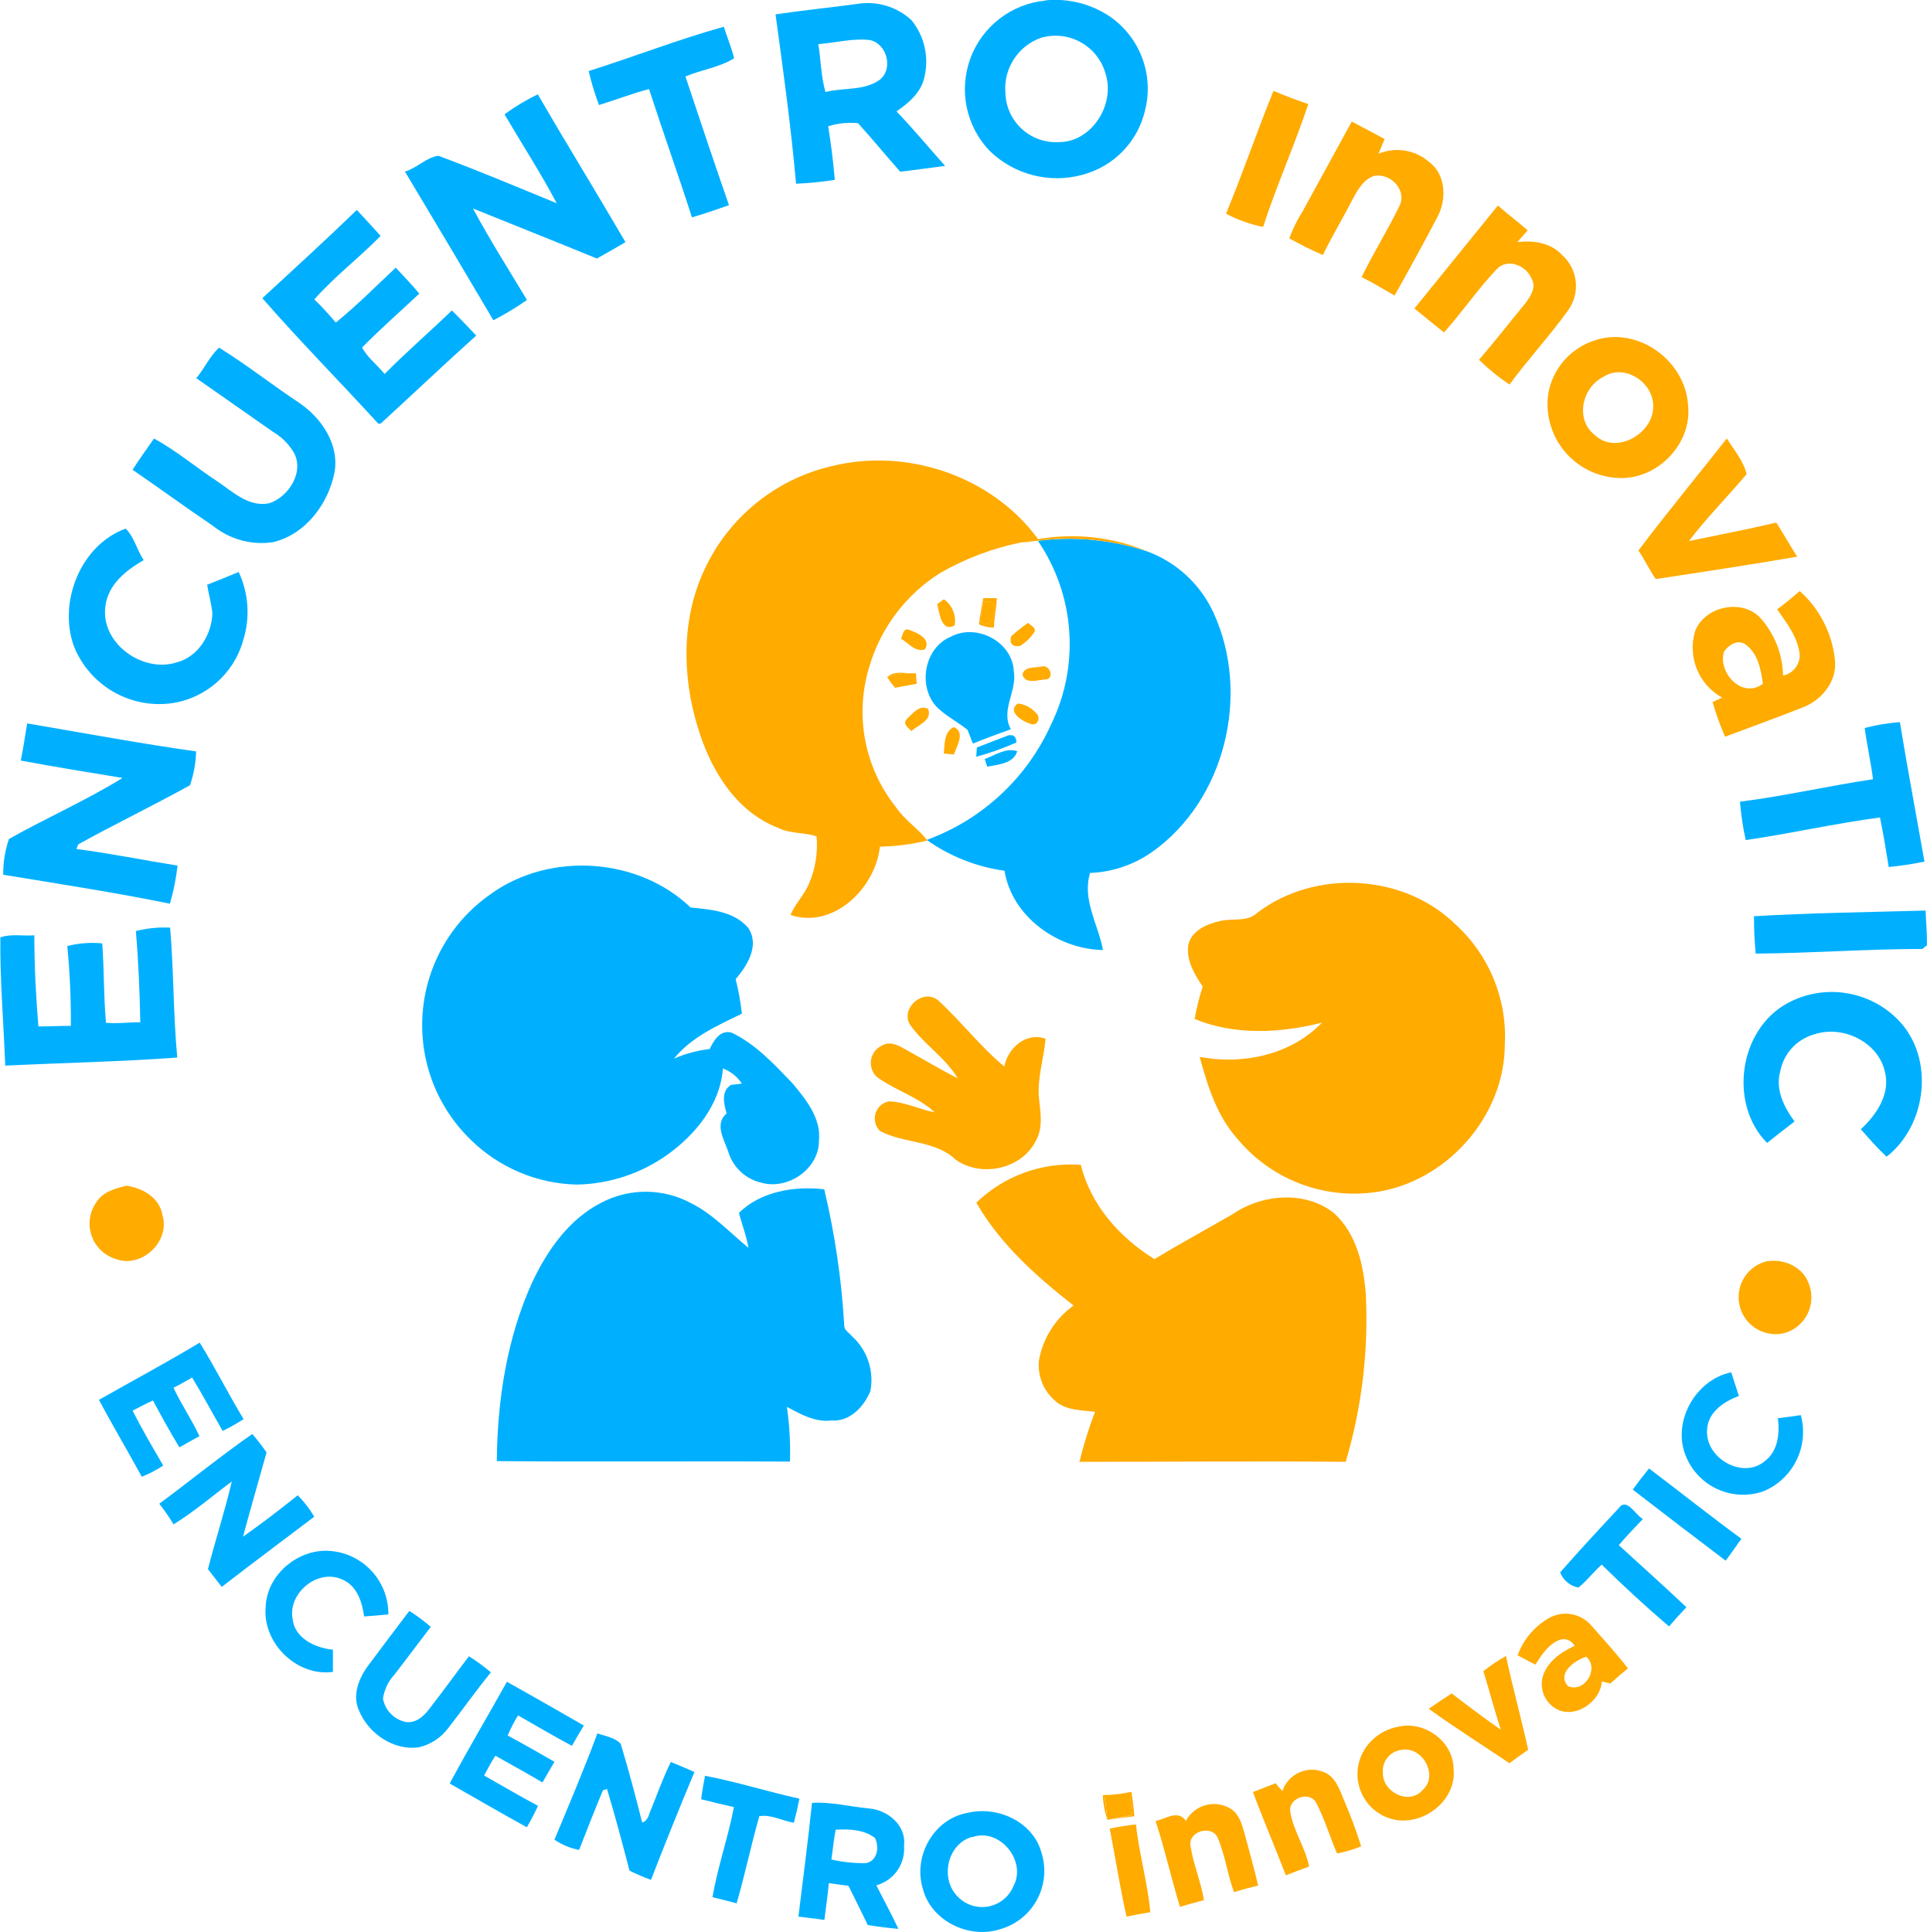
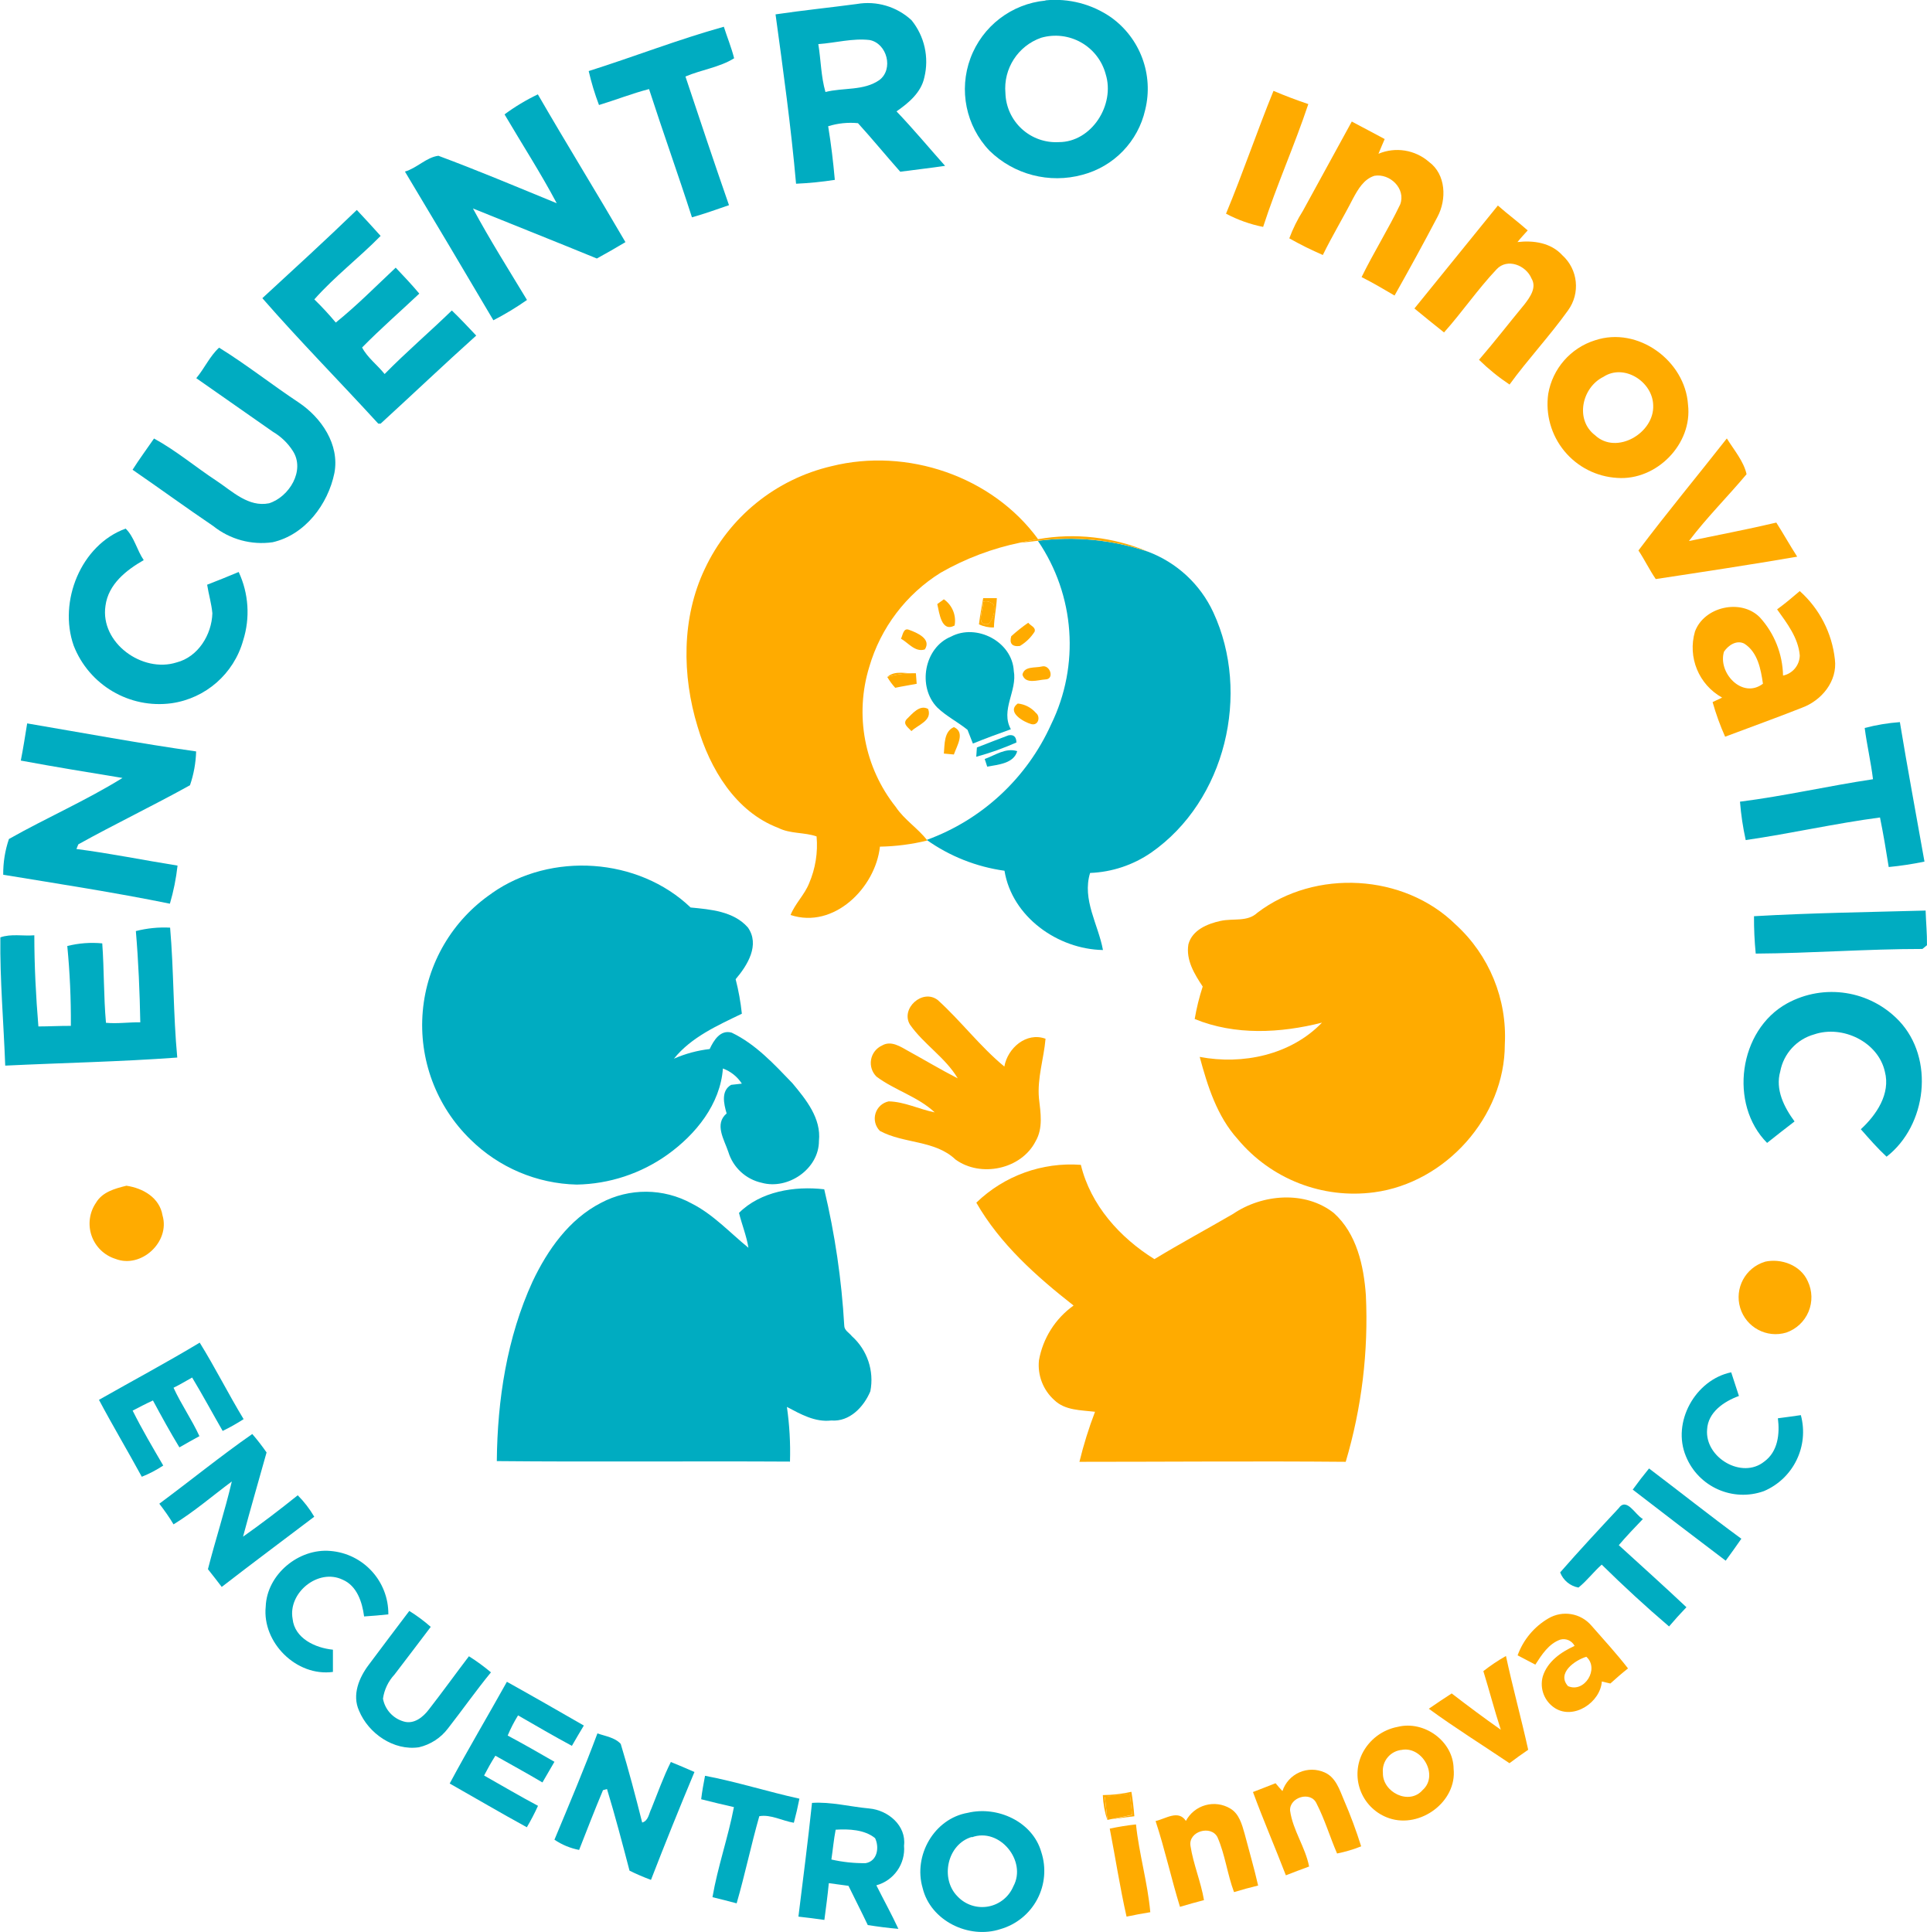
<svg xmlns="http://www.w3.org/2000/svg" viewBox="0 0 269.49 270.25">
  <defs>
-     <style>.cls-1{fill:#00b0ff;}.cls-2{fill:#ffab00;}</style>
+     <style>.cls-1{fill:#00acc1;}.cls-2{fill:#ffab00;}</style>
  </defs>
  <g id="Layer_2" data-name="Layer 2">
    <g id="Layer_1-2" data-name="Layer 1">
      <path class="cls-1" d="M146.21.05a13.7,13.7,0,0,1,9.18,2.38,12.28,12.28,0,0,1,4.77,12.92,12.17,12.17,0,0,1-8.78,9.1,13.49,13.49,0,0,1-13-3.37,12.46,12.46,0,0,1,7.83-21Zm-.6,5.23a7.5,7.5,0,0,0-5,7.75,7.07,7.07,0,0,0,7.47,6.85c4.61,0,7.89-5.25,6.55-9.51A7.26,7.26,0,0,0,145.61,5.28Z" />
      <path class="cls-1" d="M119.82.56a9,9,0,0,1,7.66,2.27,9.22,9.22,0,0,1,1.79,8c-.45,2.12-2.2,3.57-3.89,4.75,2.35,2.46,4.53,5.08,6.79,7.62-2.09.31-4.18.54-6.27.82-2-2.25-3.89-4.57-5.91-6.79a10.53,10.53,0,0,0-4.17.43c.41,2.48.71,5,.93,7.5a49.37,49.37,0,0,1-5.42.54c-.7-7.92-1.79-15.81-2.87-23.69C112.24,1.45,116,1.07,119.82.56Zm-5.38,5.6c.37,2.24.37,4.53,1,6.71,2.48-.64,5.37-.14,7.55-1.68,2-1.52,1.07-5.11-1.36-5.59C119.24,5.32,116.85,6,114.44,6.17Z" />
      <path class="cls-1" d="M82.33,9.94c6.33-2,12.51-4.42,18.9-6.2.47,1.48,1.06,2.91,1.44,4.41-2,1.26-4.59,1.61-6.81,2.55,2,6,4,12,6.09,18-1.72.59-3.43,1.21-5.18,1.7-1.93-6-4.06-11.94-6-17.94-2.36.61-4.63,1.51-7,2.23A36.43,36.43,0,0,1,82.33,9.94Z" />
      <path class="cls-1" d="M70.56,16a28.29,28.29,0,0,1,4.66-2.8c4,6.92,8.22,13.75,12.25,20.67-1.33.79-2.66,1.56-4,2.29-5.77-2.37-11.56-4.66-17.33-7,2.35,4.36,5,8.56,7.56,12.8A40.94,40.94,0,0,1,69,44.8Q62.85,34.37,56.63,24c1.67-.48,3-2,4.68-2.21,5.57,2.07,11.06,4.39,16.55,6.64C75.61,24.19,73,20.15,70.56,16Z" />
      <path class="cls-1" d="M36.69,41.71c4.43-4.08,8.88-8.15,13.21-12.34C51,30.54,52.12,31.76,53.23,33c-3,3.06-6.43,5.67-9.27,8.88a42.12,42.12,0,0,1,3,3.24c2.95-2.38,5.62-5.09,8.38-7.68,1.13,1.19,2.25,2.38,3.3,3.63-2.67,2.52-5.45,4.94-8,7.54.76,1.44,2.14,2.44,3.15,3.71,3-3.06,6.3-5.88,9.4-8.89,1.18,1.13,2.29,2.33,3.41,3.51C62.08,51,57.69,55.18,53.23,59.26H52.9C47.53,53.38,41.92,47.71,36.69,41.71Z" />
      <path class="cls-1" d="M27.45,52.9c1.14-1.36,1.89-3.08,3.19-4.27C34.47,51,38,53.8,41.77,56.3c3.18,2.13,5.74,5.87,5,9.85-.89,4.4-4.12,8.68-8.65,9.7a10.83,10.83,0,0,1-8.29-2.26C26,71,22.31,68.3,18.54,65.71c.94-1.49,2-2.91,3-4.37,3.1,1.69,5.82,4,8.76,5.93,2.2,1.46,4.45,3.71,7.33,3.13,2.81-.89,5.08-4.58,3.33-7.31a8.25,8.25,0,0,0-2.79-2.69Z" />
      <path class="cls-1" d="M10.3,90.3c-2.16-6.16,1-14.07,7.27-16.36,1.2,1.16,1.57,3,2.53,4.41-2.46,1.41-4.95,3.37-5.35,6.39-.77,5.18,5.16,9.45,9.95,7.92,3-.77,4.91-3.87,5-6.87-.12-1.35-.52-2.65-.73-4,1.48-.57,2.95-1.17,4.41-1.78A13.21,13.21,0,0,1,34,89.6a12.19,12.19,0,0,1-10,8.77A12.84,12.84,0,0,1,10.3,90.3Z" />
      <path class="cls-1" d="M145.15,75.65a34.48,34.48,0,0,1,15.34,1.5,16.46,16.46,0,0,1,9.2,8.52C174.94,97,171.41,112,161,119.26a16.18,16.18,0,0,1-8.55,2.85c-1.15,3.74,1.15,7.21,1.8,10.78-6.32-.11-12.72-4.64-13.77-11.09a24.67,24.67,0,0,1-10.88-4.31A30.56,30.56,0,0,0,147,101.33,25.63,25.63,0,0,0,145.15,75.65Z" />
      <path class="cls-1" d="M133,89.05c3.56-1.89,8.56.7,8.78,4.8.51,2.8-1.9,5.45-.41,8.16-1.78.63-3.56,1.29-5.31,2-.25-.64-.51-1.28-.75-1.92-1.37-1.11-3-1.92-4.25-3.14C128.28,96.07,129.23,90.59,133,89.05Z" />
      <path class="cls-1" d="M260.78,101.83a27.12,27.12,0,0,1,4.92-.82c1.07,6.51,2.29,13,3.44,19.51a45.9,45.9,0,0,1-5,.76c-.37-2.32-.75-4.63-1.22-6.93-6.29.83-12.5,2.25-18.78,3.16a39.27,39.27,0,0,1-.8-5.37c6.24-.79,12.38-2.21,18.6-3.14C261.65,106.59,261.09,104.23,260.78,101.83Z" />
      <path class="cls-1" d="M3.8,101.19c7.87,1.34,15.73,2.8,23.63,3.92a16.06,16.06,0,0,1-.86,4.73c-5.15,2.86-10.47,5.41-15.62,8.27l-.26.65c4.74.61,9.42,1.57,14.14,2.32a30.92,30.92,0,0,1-1.07,5.33C16,124.83,8.23,123.64.45,122.36a15,15,0,0,1,.8-5C6.48,114.4,12,112,17.13,108.82c-4.75-.78-9.49-1.55-14.22-2.43C3.25,104.66,3.52,102.92,3.8,101.19Z" />
      <path class="cls-1" d="M136.62,104.56c1.46-.59,2.94-1.13,4.41-1.7q1.09-.21,1.12,1a41.08,41.08,0,0,1-5.62,2C136.55,105.58,136.59,104.9,136.62,104.56Z" />
      <path class="cls-1" d="M137.71,106.17c1.47-.52,2.92-1.61,4.55-1.1-.48,1.74-2.7,1.89-4.2,2.17C138,107,137.8,106.44,137.71,106.17Z" />
      <path class="cls-1" d="M68.79,124.94c8.27-5.81,20.48-5,27.79,2,2.78.27,6,.52,8,2.78,1.74,2.44-.05,5.32-1.7,7.25a33.2,33.2,0,0,1,.87,4.83c-3.41,1.65-7.07,3.27-9.5,6.29a17.35,17.35,0,0,1,5-1.35c.56-1.21,1.5-2.75,3.08-2.29,3.36,1.61,5.94,4.42,8.49,7.07,1.9,2.28,4.05,4.91,3.71,8.08,0,3.91-4.32,6.87-8,5.85a6.29,6.29,0,0,1-4.67-4.31c-.57-1.72-2-3.9-.24-5.39-.39-1.33-.82-3.16.63-4l1.5-.17a5.38,5.38,0,0,0-2.65-2.12c-.37,5-3.79,9.22-7.76,12.06a22.51,22.51,0,0,1-12.69,4.18,21.88,21.88,0,0,1-14.84-6.29,22.32,22.32,0,0,1,3-34.47Z" />
      <path class="cls-1" d="M245.3,128.16c8-.46,16-.57,24-.79.05,1.62.21,3.23.19,4.85l-.64.52c-7.78,0-15.53.6-23.31.65A49.93,49.93,0,0,1,245.3,128.16Z" />
      <path class="cls-1" d="M19,130.24a15.91,15.91,0,0,1,4.79-.48c.52,6,.43,12.12,1,18.17-8,.59-16,.74-24.06,1.13-.22-6-.75-12-.68-17.94,1.49-.53,3.18-.16,4.75-.29,0,4.26.22,8.51.57,12.75,1.51,0,3-.09,4.54-.08a107.33,107.33,0,0,0-.5-11.17,14.32,14.32,0,0,1,4.89-.37c.27,3.7.19,7.41.52,11.11,1.59.15,3.2-.09,4.8-.07C19.54,138.75,19.36,134.49,19,130.24Z" />
      <path class="cls-1" d="M249.92,140.36a13,13,0,0,1,15.67,2.44c5,5.29,3.88,14.63-1.75,19-1.29-1.2-2.44-2.52-3.6-3.84,2.17-2,4.18-4.95,3.36-8.06-.94-4.18-5.94-6.55-9.88-5.21a6.65,6.65,0,0,0-4.75,5.18c-.72,2.53.53,5,2,7-1.3,1-2.59,2-3.84,3C241.76,154.47,243.14,144.1,249.92,140.36Z" />
      <path class="cls-1" d="M103.35,169.66c3-3,7.77-3.79,11.92-3.3a109,109,0,0,1,2.8,19.07c0,.67.7,1,1.06,1.47a8.23,8.23,0,0,1,2.59,7.71c-.91,2.18-2.9,4.3-5.46,4.09-2.27.27-4.28-.88-6.21-1.9a44.31,44.31,0,0,1,.43,7.65c-13.66-.08-27.34.06-41-.07.08-8.57,1.41-17.28,5-25.12,2.1-4.43,5.11-8.71,9.56-11a13.37,13.37,0,0,1,12.68.08c3,1.51,5.35,4.08,7.95,6.2C104.4,172.86,103.75,171.29,103.35,169.66Z" />
      <path class="cls-1" d="M13.84,195.81c4.7-2.67,9.47-5.22,14.09-8,2.17,3.5,4,7.17,6.14,10.7a27,27,0,0,1-2.93,1.65c-1.43-2.48-2.78-5-4.27-7.47-.86.48-1.72,1-2.6,1.43,1.07,2.33,2.55,4.44,3.62,6.77q-1.41.77-2.8,1.57c-1.3-2.14-2.51-4.35-3.7-6.56-1,.46-1.9.93-2.84,1.42,1.31,2.62,2.8,5.15,4.28,7.68a16.27,16.27,0,0,1-3,1.57C17.86,202.95,15.76,199.43,13.84,195.81Z" />
      <path class="cls-1" d="M235.78,203.71c-2-4.77,1.31-10.71,6.33-11.75.36,1.1.71,2.21,1.08,3.31-2.08.76-4.33,2.26-4.45,4.7-.33,3.93,4.89,7,8,4.47,1.91-1.39,2.18-3.88,1.9-6.05,1.07-.13,2.13-.29,3.21-.44a9,9,0,0,1-5.17,10.63A8.63,8.63,0,0,1,235.78,203.71Z" />
      <path class="cls-1" d="M22.28,210.34c4.36-3.23,8.58-6.67,13-9.75a30.13,30.13,0,0,1,2,2.58c-1.09,3.92-2.24,7.84-3.29,11.78,2.61-1.84,5.16-3.79,7.65-5.79a15.16,15.16,0,0,1,2.31,3c-4.31,3.27-8.66,6.5-12.94,9.82-.64-.84-1.28-1.66-1.93-2.48,1.05-4.11,2.37-8.14,3.34-12.27-2.69,2-5.28,4.24-8.15,6C23.68,212.23,23,211.28,22.28,210.34Z" />
      <path class="cls-1" d="M230.62,205.41c4.31,3.26,8.54,6.63,12.91,9.83-.7,1-1.44,2.06-2.19,3.07-4.34-3.29-8.67-6.59-13-9.94C229.08,207.35,229.83,206.37,230.62,205.41Z" />
      <path class="cls-1" d="M226.35,211c1.15-1.65,2.34.93,3.41,1.48-1.15,1.2-2.3,2.4-3.37,3.66,3.16,2.88,6.34,5.74,9.46,8.68-.84.87-1.65,1.77-2.43,2.69-3.24-2.76-6.38-5.66-9.42-8.65-1.13,1-2.06,2.26-3.25,3.21a3.39,3.39,0,0,1-2.56-2.12C220.85,216.9,223.61,213.94,226.35,211Z" />
      <path class="cls-1" d="M37.16,224.74c.16-4.5,4.61-8.19,9.05-7.79a8.81,8.81,0,0,1,8.1,8.87c-1.13.13-2.26.21-3.39.29-.26-2-1-4.29-3-5.14-3.41-1.64-7.66,1.82-7,5.47.28,2.75,3.19,4.08,5.64,4.32,0,1,0,2.07,0,3.11C41.44,234.56,36.65,229.74,37.16,224.74Z" />
      <path class="cls-1" d="M57.24,225.34a22,22,0,0,1,3,2.23c-1.69,2.22-3.37,4.46-5.07,6.67a6.23,6.23,0,0,0-1.61,3.37,4.08,4.08,0,0,0,2.89,3.19c1.43.44,2.73-.61,3.53-1.68,1.91-2.45,3.74-5,5.6-7.44a27.24,27.24,0,0,1,3.08,2.25c-2.09,2.55-4,5.27-6,7.83a7.11,7.11,0,0,1-4.07,2.65c-3.52.52-7.06-1.92-8.38-5.12-1-2.21,0-4.62,1.37-6.43C53.45,230.34,55.35,227.85,57.24,225.34Z" />
      <path class="cls-1" d="M62.89,249.48c2.57-4.8,5.35-9.47,8-14.23,3.59,2,7.18,4.06,10.76,6.12q-.85,1.41-1.67,2.84c-2.54-1.36-5-2.81-7.53-4.26A20.43,20.43,0,0,0,71,242.77c2.2,1.18,4.38,2.42,6.54,3.67l-1.68,2.89c-2.17-1.29-4.39-2.5-6.58-3.74-.57.9-1.09,1.83-1.58,2.77,2.51,1.42,5,2.89,7.54,4.24a32.89,32.89,0,0,1-1.56,3C70,253.59,66.48,251.51,62.89,249.48Z" />
      <path class="cls-1" d="M83.55,242.47c1.11.39,2.45.57,3.26,1.47,1.1,3.62,2.07,7.3,3,11,.88-.25.93-1.25,1.28-1.93.89-2.19,1.67-4.43,2.73-6.54,1.1.45,2.21.91,3.3,1.4-2.09,5-4.11,10-6.08,15.09a30.41,30.41,0,0,1-3-1.29c-1-3.81-2-7.64-3.15-11.42l-.56.16c-1.16,2.76-2.24,5.56-3.34,8.36a9.3,9.3,0,0,1-3.45-1.43C79.61,252.38,81.69,247.46,83.55,242.47Z" />
      <path class="cls-1" d="M98.6,248.4c4.45.84,8.77,2.23,13.2,3.2-.22,1.13-.48,2.25-.78,3.37-1.6-.26-3.22-1.2-4.83-.92-1.14,4-2,8.15-3.17,12.19-1.13-.3-2.25-.59-3.38-.86.73-4.25,2.19-8.36,3-12.6-1.54-.34-3.06-.72-4.58-1.1C98.19,250.58,98.39,249.49,98.6,248.4Z" />
      <path class="cls-1" d="M113.56,252.19c2.63-.18,5.34.54,8,.78s5.21,2.41,4.87,5.2a5.29,5.29,0,0,1-3.87,5.55c1,2,2.11,4,3.08,6.09-1.44-.12-2.86-.31-4.28-.53-.87-1.84-1.81-3.66-2.7-5.49l-2.75-.37c-.16,1.72-.4,3.43-.62,5.14q-1.82-.26-3.63-.46C112.31,262.82,113,257.51,113.56,252.19Zm3.31,3.74c-.27,1.38-.39,2.79-.6,4.18a20.28,20.28,0,0,0,4.8.51c1.64-.29,1.93-2.22,1.31-3.5C120.9,255.91,118.68,255.83,116.88,255.94Z" />
      <path class="cls-1" d="M135.34,253.58c4.14-1,9.06,1.22,10.28,5.47a8.47,8.47,0,0,1-5.72,10.8c-4.39,1.44-9.77-1.16-10.87-5.76C127.7,259.57,130.63,254.39,135.34,253.58Zm.58,3.37c-3.45,1-4.49,5.84-2,8.33a4.73,4.73,0,0,0,7.8-1.42C143.65,260.32,139.79,255.58,135.92,257Z" />
      <path class="cls-2" d="M178.1,12.71c1.59.68,3.22,1.29,4.87,1.85-1.93,5.79-4.44,11.37-6.32,17.18a19,19,0,0,1-5.19-1.85C173.82,24.22,175.78,18.4,178.1,12.71Z" />
      <path class="cls-2" d="M189.05,17l4.6,2.45c-.3.68-.58,1.37-.87,2.06a6.76,6.76,0,0,1,7.06,1.13c2.39,1.75,2.5,5.26,1.19,7.7-1.94,3.7-3.95,7.36-6,11-1.52-.89-3-1.77-4.61-2.58,1.69-3.45,3.74-6.71,5.4-10.17.82-2.2-1.44-4.37-3.6-4-1.49.46-2.3,1.89-3,3.18-1.36,2.66-2.91,5.22-4.22,7.9a49.25,49.25,0,0,1-4.69-2.33,20.74,20.74,0,0,1,1.91-3.86Q185.64,23.23,189.05,17Z" />
      <path class="cls-2" d="M197.81,43.15q5.83-7.2,11.67-14.4c1.36,1.2,2.81,2.27,4.17,3.48-.48.54-1,1.08-1.43,1.63,2.24-.26,4.68.09,6.27,1.84a5.8,5.8,0,0,1,.8,7.72c-2.56,3.58-5.59,6.81-8.18,10.37a29.66,29.66,0,0,1-4.27-3.46c2.18-2.52,4.21-5.16,6.34-7.73.77-1,1.78-2.37,1-3.65-.75-1.83-3.38-2.9-4.88-1.28-2.63,2.78-4.82,6-7.35,8.83C200.56,45.4,199.18,44.28,197.81,43.15Z" />
      <path class="cls-2" d="M223.07,47.6c6-2,12.6,2.87,13,9,.66,5.51-4.41,10.65-9.9,10.25a10.34,10.34,0,0,1-9.65-11.75A9.54,9.54,0,0,1,223.07,47.6Zm1.16,5.12c-3,1.48-4,6-1.16,8.16,3,2.82,8.33-.32,8.13-4.21C231.12,53.39,227.12,50.81,224.23,52.72Z" />
      <path class="cls-2" d="M241.5,61.33c1,1.62,2.35,3.17,2.76,5-2.64,3.15-5.58,6.07-8.06,9.35,4.07-.85,8.16-1.62,12.22-2.58,1,1.57,1.91,3.2,2.92,4.77C244.75,79,238.16,80,231.56,81c-.88-1.28-1.55-2.69-2.42-4C233.13,71.7,237.39,66.57,241.5,61.33Z" />
      <path class="cls-2" d="M116.29,65.21c10.53-2.63,22.45,1.38,28.89,10.21-.82.14-1.64.27-2.44.47a37.82,37.82,0,0,0-11.17,4.21,23.15,23.15,0,0,0-10,13.18,21.39,21.39,0,0,0,3.7,19.59c1.21,1.82,3.13,3,4.42,4.7a30,30,0,0,1-6.63.86c-.63,5.77-6.46,11.56-12.5,9.56.64-1.6,1.95-2.82,2.59-4.42A13.54,13.54,0,0,0,114.2,117c-1.69-.6-3.67-.34-5.35-1.19-6-2.28-9.55-8.27-11.29-14.16-2.19-7.16-2.25-15.23,1-22.06A26.11,26.11,0,0,1,116.29,65.21Z" />
      <path class="cls-2" d="M248.53,85.24c1.1-.8,2.14-1.68,3.17-2.56a15,15,0,0,1,4.91,9.55C257,95.29,254.74,98,252,99c-3.56,1.41-7.16,2.7-10.74,4.05a35.55,35.55,0,0,1-1.75-4.84l1.33-.63a8,8,0,0,1-3.8-9.23c1.27-3.49,6.44-4.66,9.07-2a12.45,12.45,0,0,1,3.25,8.15,2.93,2.93,0,0,0,2.34-2.82C251.49,89.21,249.92,87.19,248.53,85.24Zm-7.43,5.92c-.89,2.95,2.57,6.67,5.45,4.48-.29-2-.72-4.41-2.61-5.61C242.85,89.48,241.7,90.27,241.1,91.16Z" />
      <path class="cls-2" d="M131.08,84.5l.92-.67a3.64,3.64,0,0,1,1.5,3.67C131.66,88.48,131.37,85.76,131.08,84.5Z" />
      <path class="cls-2" d="M137.51,84.16a1.42,1.42,0,0,1,1.48.47,3,3,0,0,1-.75,2.65C136.34,87.7,137.57,85.11,137.51,84.16Z" />
      <path class="cls-2" d="M141.42,89a23.07,23.07,0,0,1,2.38-1.89c.29.4,1.1.63.89,1.25a6.15,6.15,0,0,1-2.06,2C141.54,90.5,141.14,90,141.42,89Z" />
      <path class="cls-2" d="M126,89.34c.26-.47.32-1.57,1.13-1.24,1.11.4,3.17,1.27,2.21,2.74C128,91.29,127,89.89,126,89.34Z" />
      <path class="cls-2" d="M145.7,93.23c1.15-.32,1.83,1.78.5,1.81-1.06.06-2.77.73-3.21-.66C143.23,93.15,144.77,93.46,145.7,93.23Z" />
      <path class="cls-2" d="M124.09,94.7a13,13,0,0,1,4-.52l.11,1.47c-1,.2-2,.34-3,.56A8.42,8.42,0,0,1,124.09,94.7Z" />
      <path class="cls-2" d="M142.34,98.41a3.84,3.84,0,0,1,2.52,1.3c.7.53.37,1.84-.63,1.58S140.68,99.62,142.34,98.41Z" />
      <path class="cls-2" d="M126.8,100.6c.79-.76,1.82-2.09,3-1.43.61,1.64-1.4,2.2-2.34,3.1C127.08,101.8,126.18,101.3,126.8,100.6Z" />
      <path class="cls-2" d="M132,105.41c.12-1.3,0-3.08,1.4-3.7,1.65.72.4,2.65,0,3.83Z" />
      <path class="cls-2" d="M175.85,127.67c8.07-6.14,20.49-5.47,27.74,1.67a21.16,21.16,0,0,1,6.86,16.76c0,10.11-8.27,19.35-18.27,20.68a21.19,21.19,0,0,1-19.09-7.44c-2.89-3.2-4.21-7.42-5.31-11.5,6,1.14,12.73-.26,17.1-4.79-5.82,1.47-12.14,1.81-17.8-.51A31.8,31.8,0,0,1,168.2,138c-1.16-1.75-2.37-3.71-2-5.91.53-2,2.66-2.87,4.48-3.27S174.44,129,175.85,127.67Z" />
      <path class="cls-2" d="M127.25,143.31c-1.33-2.24,1.77-5.05,3.89-3.43,3.25,2.94,5.92,6.51,9.32,9.31.46-2.59,3.07-4.87,5.76-3.89-.23,2.74-1.18,5.52-.92,8.34.23,2,.6,4.17-.47,6-2,3.93-7.68,5.12-11.21,2.55-2.86-2.73-7.25-2.19-10.57-4a2.45,2.45,0,0,1,1.24-4.13c2.21.05,4.27,1.11,6.43,1.54-2.34-2.2-5.57-3.08-8.14-5a2.68,2.68,0,0,1,.77-4.35c1.27-.75,2.59.16,3.7.78,2.3,1.26,4.55,2.62,6.89,3.81C132.21,147.92,129.17,146.07,127.25,143.31Z" />
      <path class="cls-2" d="M136.54,168.23a19,19,0,0,1,14.62-5.29c1.36,5.63,5.46,10.19,10.29,13.19,3.6-2.19,7.32-4.19,11-6.33,4.08-2.78,10.08-3.29,14.09-.12,3.2,2.88,4.19,7.39,4.48,11.51a70.31,70.31,0,0,1-2.82,23.29c-12.41-.11-24.83,0-37.24,0a58,58,0,0,1,2.18-7c-2-.24-4.18-.17-5.7-1.64a6.56,6.56,0,0,1-2.14-5.56,12,12,0,0,1,4.84-7.66C144.9,178.51,139.85,174,136.54,168.23Z" />
      <path class="cls-2" d="M13.42,168.25c.89-1.52,2.67-2,4.26-2.39,2.31.34,4.64,1.66,5.05,4.16,1.09,3.7-3,7.48-6.59,6.07A5.17,5.17,0,0,1,13.42,168.25Z" />
      <path class="cls-2" d="M246.82,176.49c2.27-.51,5,.47,6,2.73a5.22,5.22,0,0,1-3,7.18,5.17,5.17,0,1,1-3-9.9Z" />
      <path class="cls-2" d="M216.55,226.38a4.74,4.74,0,0,1,6,1c1.75,2,3.51,3.91,5.13,6-.85.67-1.66,1.38-2.47,2.11l-1.19-.28c-.21,2.91-3.9,5.39-6.55,3.73a4,4,0,0,1-1.71-4.44c.65-2.09,2.55-3.41,4.45-4.27a1.74,1.74,0,0,0-2-.88c-1.63.58-2.6,2.12-3.49,3.5-.84-.43-1.66-.86-2.48-1.3A9.88,9.88,0,0,1,216.55,226.38Zm2.75,9.48c2.29,1,4.42-2.45,2.55-4.11C220.23,232.24,217.66,234.06,219.3,235.87Z" />
      <path class="cls-2" d="M207.45,233.76a25.28,25.28,0,0,1,3.16-2.12c.94,4.39,2.14,8.72,3.11,13.12-.89.6-1.76,1.23-2.62,1.88-3.76-2.54-7.62-4.94-11.28-7.62q1.58-1.09,3.2-2.14c2.26,1.74,4.54,3.44,6.87,5.08C209,239.23,208.29,236.48,207.45,233.76Z" />
      <path class="cls-2" d="M195.49,241.55c3.67-.91,7.76,2,7.8,5.87.48,4.6-4.66,8.38-9,6.92a6.51,6.51,0,0,1-3.8-9A7,7,0,0,1,195.49,241.55Zm.61,3.22a2.94,2.94,0,0,0-2.7,3.22c-.07,2.7,3.66,4.59,5.56,2.4C201.22,248.37,198.95,244.31,196.11,244.76Z" />
      <path class="cls-2" d="M179.35,250.54a4.34,4.34,0,0,1,5.9-2.61c1.56.68,2.09,2.42,2.7,3.86a65.87,65.87,0,0,1,2.41,6.48,19.33,19.33,0,0,1-3.37,1c-1-2.32-1.71-4.74-2.87-7-.81-1.79-3.81-.87-3.7,1,.38,2.75,2.13,5.09,2.66,7.82-1.09.4-2.18.81-3.25,1.23-1.5-3.9-3.16-7.73-4.6-11.65,1.06-.4,2.1-.82,3.16-1.23C178.72,249.83,179,250.18,179.35,250.54Z" />
      <path class="cls-2" d="M154.52,251.34l3.49-.48q.16,1.5.33,3l-2.89.59-.57.12C154.76,253.5,154.64,252.43,154.52,251.34Z" />
      <path class="cls-2" d="M165.85,254.71a4.44,4.44,0,0,1,6.21-1.73c1.24.74,1.63,2.22,2,3.52.63,2.42,1.34,4.82,1.89,7.25-1.13.27-2.25.58-3.37.92-.94-2.51-1.24-5.22-2.31-7.67-.89-1.76-4.1-.85-3.78,1.2.4,2.58,1.45,5,1.89,7.59-1.13.29-2.25.61-3.36.94-1.23-4-2.11-8.06-3.41-12C163.05,254.4,164.79,253.11,165.85,254.71Z" />
      <path class="cls-2" d="M155.2,255.79a36.62,36.62,0,0,1,3.67-.59c.43,4.13,1.63,8.14,2,12.28q-1.67.27-3.32.62C156.62,264,156,259.89,155.2,255.79Z" />
      <path class="cls-2" d="M145.18,75.42a27.3,27.3,0,0,1,15.31,1.72,34.48,34.48,0,0,0-15.34-1.5c-.81.09-1.61.22-2.41.25C143.54,75.69,144.36,75.56,145.18,75.42Z" />
      <path class="cls-2" d="M137.5,83.67l1.91,0c-.06,1.37-.37,2.72-.41,4.1a4.49,4.49,0,0,1-2.09-.44C137.06,86.08,137.28,84.88,137.5,83.67Zm0,.48c.06.95-1.16,3.54.73,3.13a3,3,0,0,0,.75-2.65A1.42,1.42,0,0,0,137.51,84.16Z" />
      <path class="cls-2" d="M124.09,94.7c1.09-1,2.68-.42,4-.52A13,13,0,0,0,124.09,94.7Z" />
      <path class="cls-2" d="M154.23,251.1a19.23,19.23,0,0,0,4-.46c.19,1.13.32,2.27.41,3.42-1.07.12-2.13.26-3.2.42l2.89-.59q-.17-1.52-.33-3l-3.49.48c.12,1.08.25,2.16.36,3.25A12.72,12.72,0,0,1,154.23,251.1Z" />
    </g>
  </g>
</svg>
